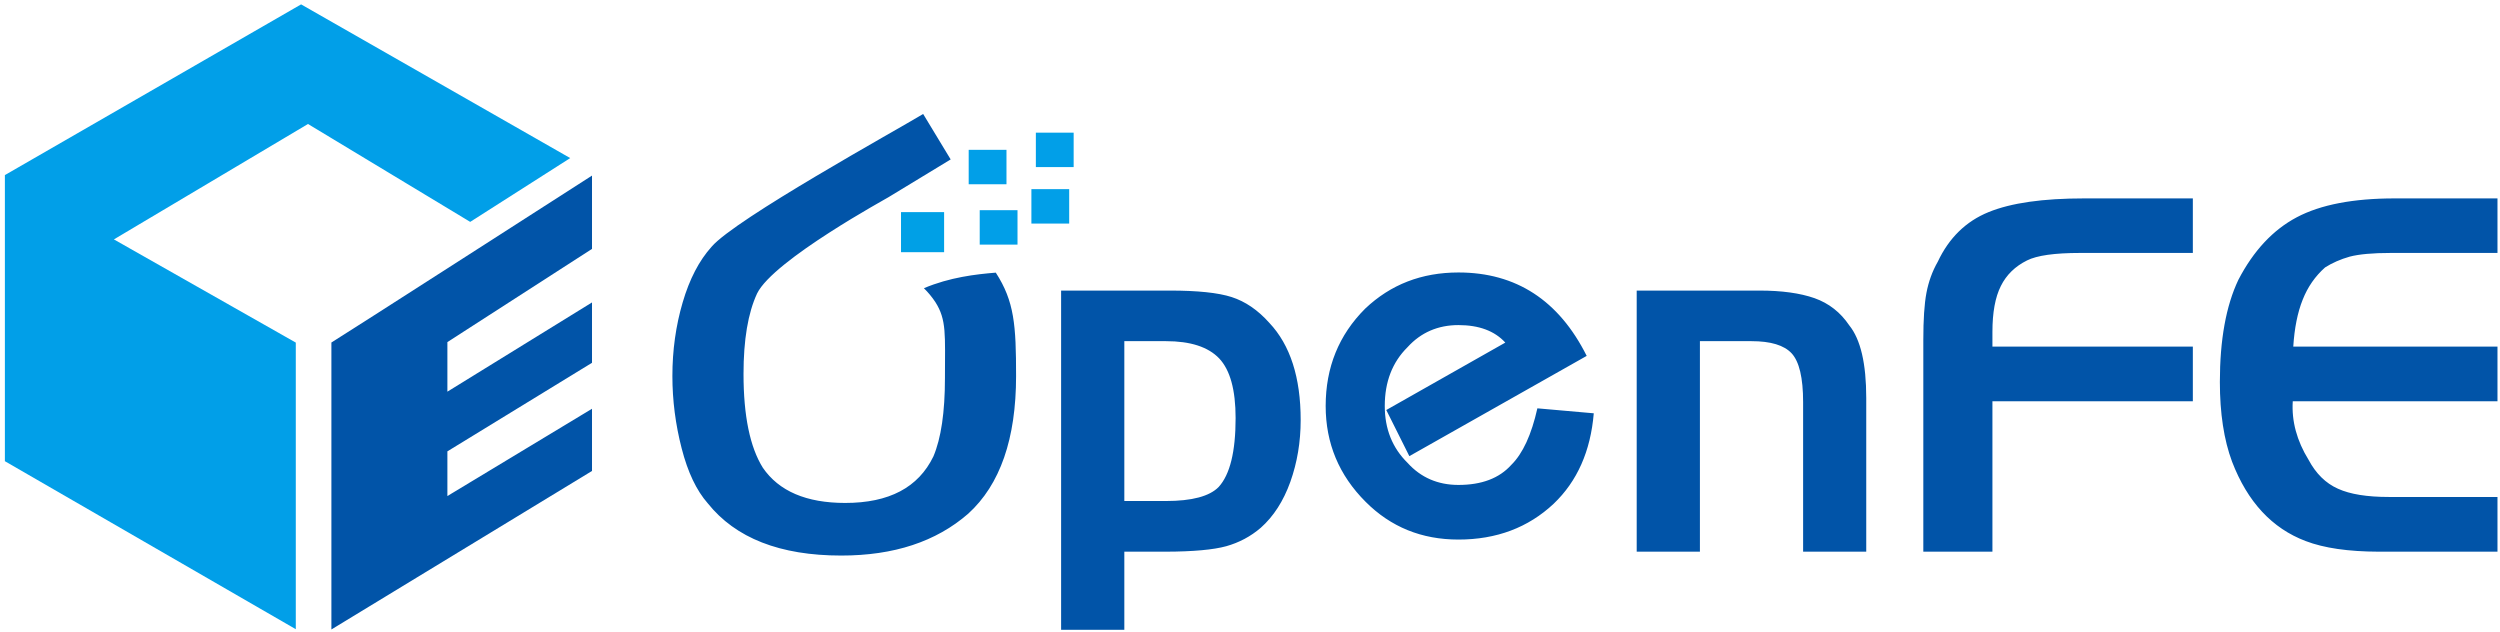
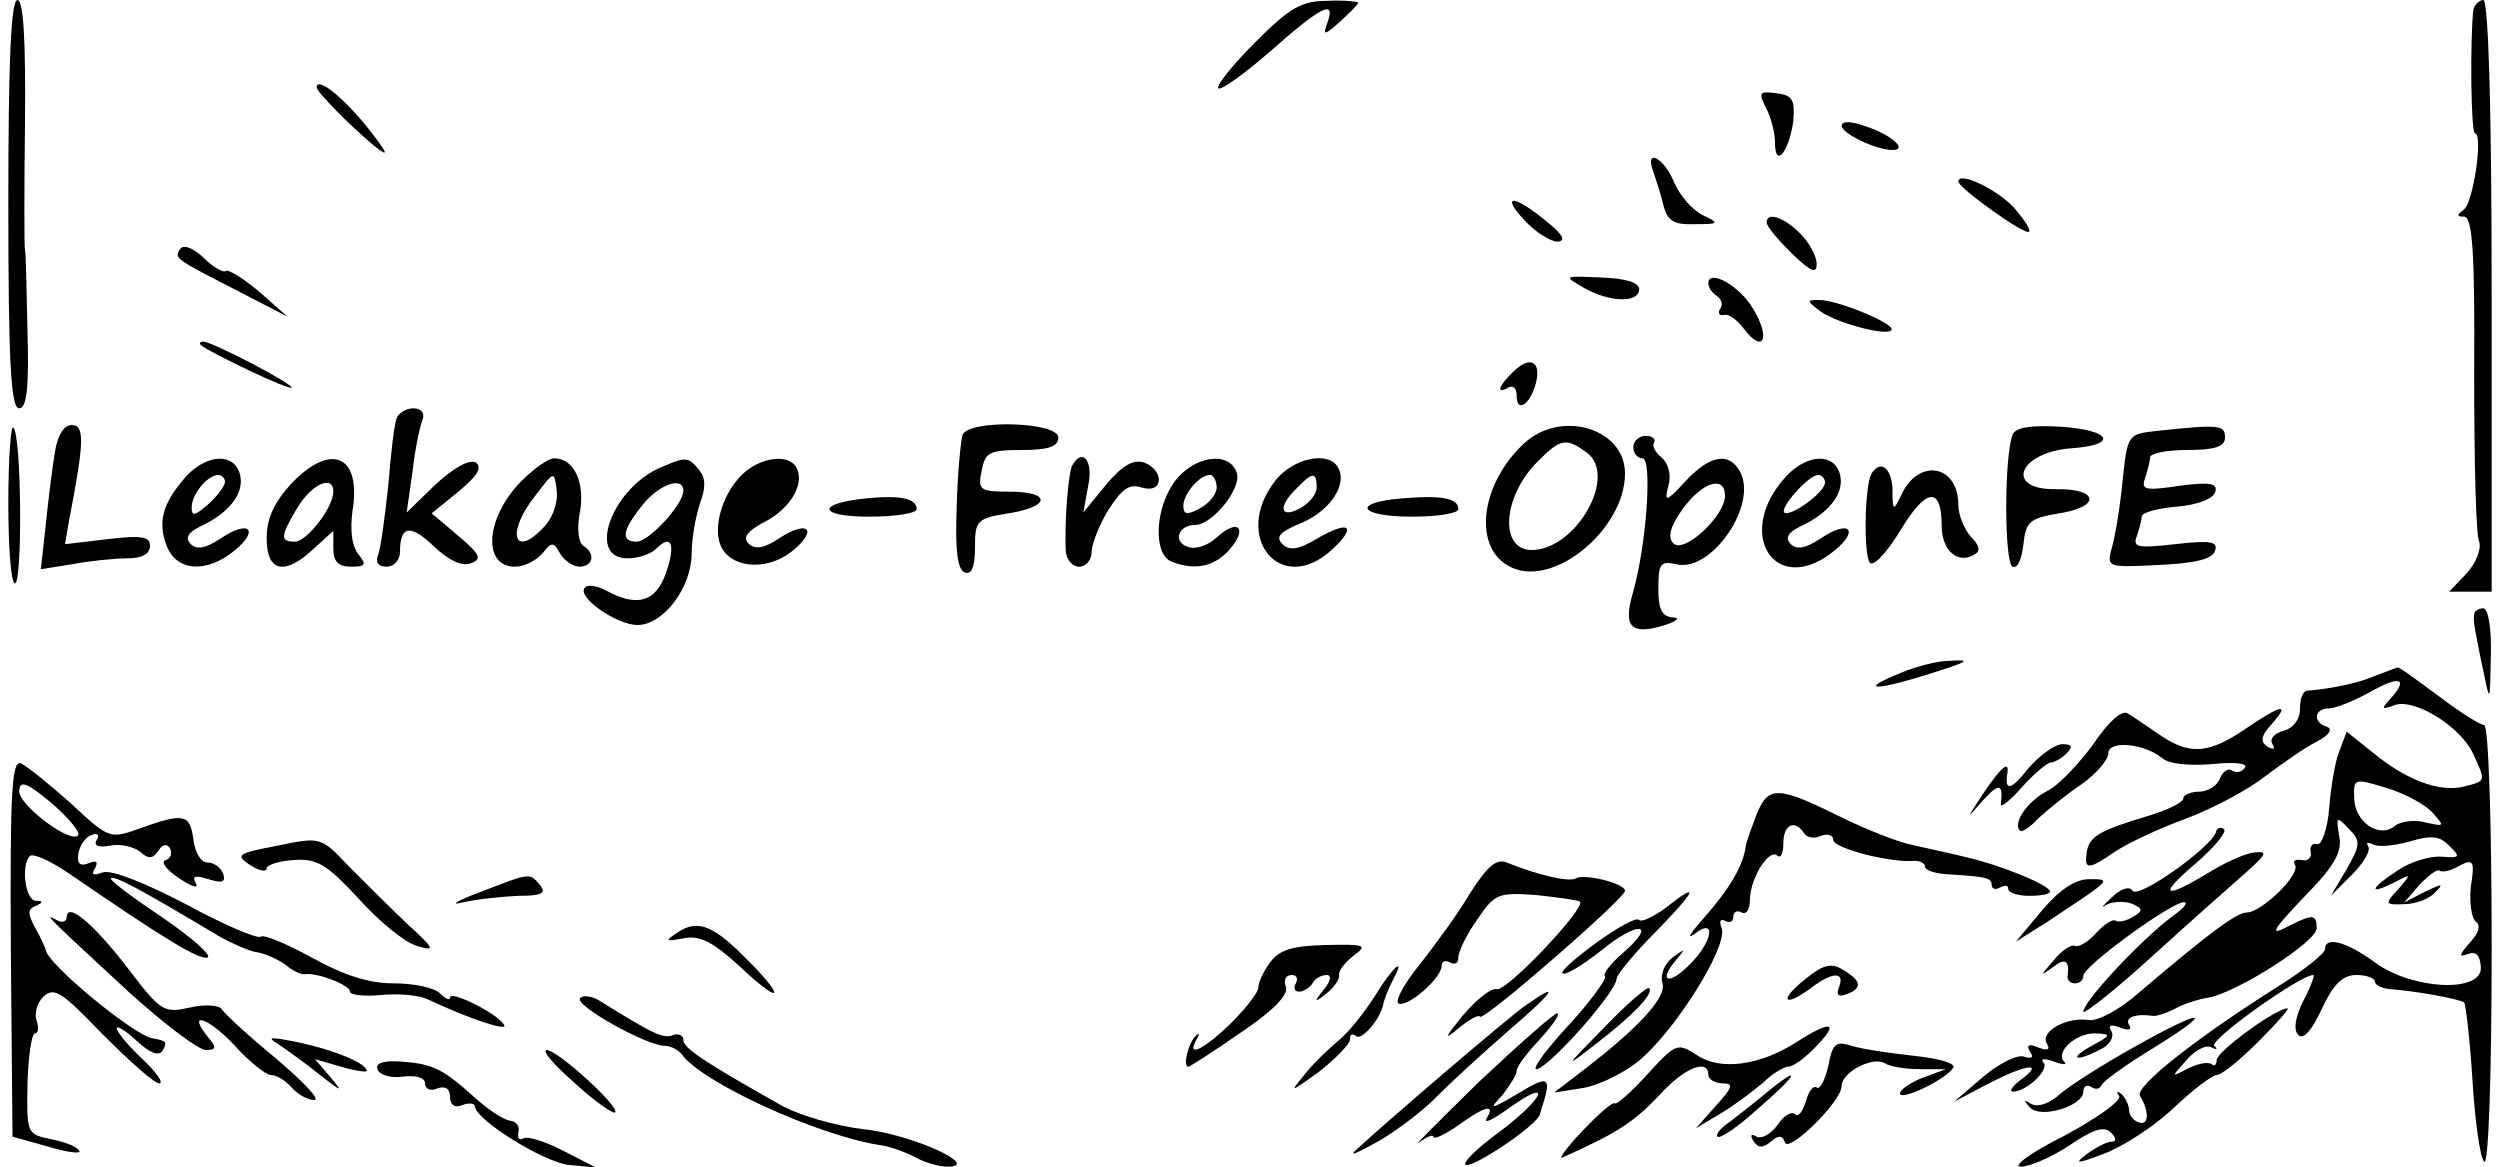
- <svg xmlns="http://www.w3.org/2000/svg" xml:space="preserve" width="297mm" height="75mm" version="1.1" style="shape-rendering:geometricPrecision; text-rendering:geometricPrecision; image-rendering:optimizeQuality; fill-rule:evenodd; clip-rule:evenodd" viewBox="0 0 29700 7500">
-   <defs>
-     <style type="text/css">
-    
-     .fil2 {fill:#00A0E6}
-     .fil0 {fill:#0154A8}
-     .fil1 {fill:#019FE8}
-    
-   </style>
-   </defs>
-   <g id="图层_x0020_1">
-     <path class="fil0" d="M10553 2344c6,0 -1366,745 -1559,1143 -108,232 -161,551 -161,955 0,499 77,870 229,1114 191,279 517,419 979,419 521,0 869,-183 1048,-553 91,-215 137,-525 137,-932 0,-514 22,-689 -115,-903 -40,-60 -85,-114 -135,-163 306,-130 619,-166 854,-185 221,342 241,624 241,1228 0,745 -189,1291 -569,1636 -381,332 -883,497 -1508,497 -727,0 -1255,-207 -1586,-621 -133,-151 -237,-368 -310,-653 -73,-283 -110,-570 -110,-859 0,-306 41,-598 122,-874 81,-277 196,-498 344,-662 281,-329 2193,-1383 2513,-1577l327 540 -741 450zm2053 1108l1292 0c327,0 572,25 734,77 161,52 311,153 448,307 248,263 372,648 372,1154 0,260 -41,505 -123,735 -82,228 -199,410 -351,545 -121,104 -258,176 -410,219 -153,42 -392,64 -717,65l-494 0 0 928 -751 0 0 -4030zm751 601l0 1899 494 0c309,0 519,-56 627,-167 134,-147 201,-419 201,-818 0,-336 -65,-571 -195,-709 -131,-137 -342,-205 -633,-205l-494 0zm3386 1366l-274 -548 1414 -801c-127,-139 -313,-208 -557,-208 -243,0 -446,88 -604,262 -181,179 -271,412 -271,699 0,273 90,498 271,676 158,175 361,262 604,262 276,0 485,-79 628,-238 137,-135 240,-359 310,-672l670 59c-38,451 -197,808 -477,1075 -302,283 -679,425 -1131,425 -437,0 -803,-149 -1101,-447 -318,-317 -476,-697 -476,-1140 0,-458 156,-844 470,-1157 302,-286 670,-429 1107,-429 685,0 1193,331 1524,991l-2107 1191zm2701 -1967l1459 0c264,0 481,30 653,90 172,61 309,169 413,323 135,167 202,454 202,864l0 1825 -750 0 0 -1778c0,-288 -46,-480 -136,-578 -90,-97 -249,-145 -478,-145l-612 0 0 2501 -751 0 0 -3102zm6607 666l0 649 -2381 0 0 1787 -821 0 0 -2516c0,-240 12,-426 37,-558 25,-132 69,-256 135,-371 133,-283 335,-480 603,-589 269,-110 647,-163 1136,-163l1291 0 0 648 -1339 0c-304,0 -514,30 -631,89 -141,70 -245,171 -311,304 -67,133 -100,315 -100,544l0 176 2381 0zm3619 -1761l0 648 -1268 0c-214,0 -377,15 -488,44 -109,31 -207,74 -292,128 -117,104 -206,231 -266,383 -61,152 -98,338 -112,558l2426 0 0 649 -2432 0c-15,236 48,469 188,696 87,163 203,278 349,343 145,66 347,98 603,98l1292 0 0 650 -1411 0c-362,-1 -650,-43 -867,-126 -400,-151 -692,-466 -875,-943 -97,-260 -145,-576 -145,-947 0,-500 73,-905 220,-1214 180,-346 412,-594 694,-743 284,-150 671,-224 1163,-224l1221 0z" />
-     <rect class="fil1" x="11639" y="2497" width="449" height="409" />
-     <rect class="fil2" x="10704" y="2520" width="512" height="476" />
-     <rect class="fil1" x="12253" y="2247" width="449" height="409" />
-     <rect class="fil1" x="12306" y="1576" width="449" height="409" />
-     <rect class="fil1" x="11508" y="1780" width="449" height="409" />
-     <polygon class="fil1" points="58,2080 58,5479 3514,7475 3514,4070 1353,2844 3659,1473 5586,2636 6774,1878 3577,52 " />
-     <path class="fil0" d="M3937 4069c38,-19 3096,-1983 3096,-1983l0 871 -1718 1107 0 589 1718 -1060 0 717 -1718 1052 0 531 1718 -1037 0 739 -3096 1883 0 -3409z" />
+ <svg xmlns="http://www.w3.org/2000/svg" version="1.0" width="300pt" height="140pt" viewBox="0 0 300 140" preserveAspectRatio="xMidYMid meet">
+   <g transform="translate(0,140) scale(0.1,-0.1)" fill="#000000" stroke="none">
+     <path d="M10 1155 c0 -189 3 -245 13 -245 9 0 12 24 10 92 -1 51 -2 95 -3 98 -1 3 -1 71 0 153 1 100 -2 147 -9 147 -8 0 -11 -76 -11 -245z" />
+     <path d="M1506 1349 c-27 -27 -47 -52 -44 -55 3 -3 32 18 63 45 61 54 78 62 68 34 -6 -16 -4 -16 15 1 12 11 22 21 22 23 0 1 -17 3 -37 2 -32 0 -46 -9 -87 -50z" />
+     <path d="M2968 1388 c-4 -35 -3 -148 2 -148 10 0 -2 -85 -14 -92 -8 -6 -8 -8 1 -8 10 0 13 -45 12 -187 0 -104 2 -195 6 -203 3 -9 -4 -26 -15 -38 l-21 -22 26 0 25 0 0 355 c0 230 -4 355 -10 355 -5 0 -11 -6 -12 -12z" />
+     <path d="M380 1295 c0 -5 40 -46 69 -70 19 -15 17 -10 -8 22 -29 36 -61 62 -61 48z" />
+     <path d="M2119 1271 c6 -11 11 -30 11 -42 0 -32 17 -11 22 26 2 25 -1 31 -20 33 -21 3 -22 1 -13 -17z" />
+     <path d="M2210 1249 c0 -9 41 -29 61 -29 19 0 -1 18 -31 28 -19 7 -30 7 -30 1z" />
+     <path d="M1984 1194 c3 -9 9 -27 12 -40 5 -19 12 -24 38 -23 29 0 30 1 9 11 -12 6 -27 23 -34 39 -12 30 -36 42 -25 13z" />
+     <path d="M2350 1182 c1 -8 80 -65 85 -60 2 2 -5 13 -15 25 -18 23 -70 49 -70 35z" />
+     <path d="M1830 1135 c13 -14 31 -25 39 -25 11 1 6 9 -14 25 -39 32 -55 32 -25 0z" />
+     <path d="M2120 1133 c0 -5 14 -21 30 -37 23 -22 30 -25 30 -13 0 10 -9 26 -20 37 -20 20 -40 26 -40 13z" />
+     <path d="M216 1101 c-7 -11 -7 -11 71 -51 l58 -30 -34 30 c-19 16 -37 27 -40 25 -2 -3 -15 4 -27 16 -13 12 -24 16 -28 10z" />
+     <path d="M1900 1055 c31 -18 67 -19 67 -2 0 8 -16 13 -46 14 -45 2 -45 2 -21 -12z" />
+     <path d="M2050 1060 c0 -5 5 -12 10 -15 6 -4 8 -11 4 -16 -3 -5 -1 -8 5 -7 5 2 16 -6 24 -17 23 -30 32 -11 11 24 -16 28 -54 49 -54 31z" />
+     <path d="M2185 1026 c22 -15 85 -31 85 -21 0 8 -65 35 -87 35 -16 0 -15 -1 2 -14z" />
+     <path d="M241 986 c10 -9 109 -56 109 -51 0 5 -95 55 -106 55 -4 0 -5 -2 -3 -4z" />
+     <path d="M1816 954 c-18 -17 -21 -28 -6 -19 6 3 10 -1 10 -10 0 -21 16 -11 23 15 7 26 -7 34 -27 14z" />
+     <path d="M476 898 c-3 -7 -7 -43 -10 -80 -4 -37 -9 -75 -12 -83 -4 -10 0 -15 10 -15 9 0 16 8 16 18 0 32 13 33 41 6 18 -17 34 -24 44 -20 14 5 11 11 -15 33 l-32 27 32 26 c23 19 29 29 21 35 -8 4 -26 -6 -48 -26 l-35 -34 7 49 c3 27 9 55 12 62 3 8 -1 14 -11 14 -9 0 -18 -6 -20 -12z" />
+     <path d="M10 797 c0 -53 3 -97 8 -97 9 0 8 178 -2 187 -3 3 -6 -37 -6 -90z" />
+     <path d="M66 858 c-3 -18 -8 -57 -11 -87 l-6 -54 38 6 c21 4 50 7 66 7 17 0 27 5 27 15 0 11 -10 13 -51 8 l-51 -6 5 29 c18 93 19 114 3 114 -9 0 -17 -12 -20 -32z" />
+     <path d="M1155 878 c-2 -7 -6 -46 -7 -87 -2 -52 1 -75 10 -78 8 -3 12 7 12 30 0 32 2 35 40 41 51 8 52 26 1 26 -35 0 -38 2 -33 25 4 22 9 25 48 25 32 0 44 4 44 15 0 19 -108 22 -115 3z" />
+     <path d="M1829 868 c-54 -50 -62 -128 -15 -149 51 -24 136 46 136 113 0 54 -77 77 -121 36z m75 -11 c38 -28 -13 -117 -66 -117 -39 0 -35 64 7 106 28 28 34 29 59 11z" />
+     <path d="M2415 878 c-10 -26 -10 -153 0 -158 6 -3 11 9 13 26 3 28 7 32 43 38 51 8 47 30 -4 29 -62 -1 -45 44 18 49 58 4 49 22 -13 26 -36 2 -54 -1 -57 -10z" />
+     <path d="M2589 883 c-36 -4 -36 -4 -42 -61 -3 -31 -9 -67 -13 -80 -6 -23 -5 -23 56 -20 44 2 65 7 68 17 4 11 -5 13 -48 8 -44 -5 -51 -4 -46 9 3 9 6 20 6 24 0 5 19 10 42 12 24 2 43 9 46 17 4 11 -5 13 -43 8 -40 -6 -46 -5 -41 9 3 9 6 20 6 25 0 5 20 9 45 9 33 0 45 4 45 15 0 15 -6 16 -81 8z" />
+     <path d="M1960 863 c0 -7 5 -13 11 -13 12 0 5 -105 -12 -163 -11 -39 -2 -49 36 -38 17 5 22 10 13 10 -14 1 -18 10 -18 35 0 30 3 33 21 29 42 -11 99 71 77 111 -13 24 -36 20 -65 -11 -24 -26 -26 -26 -21 -6 4 13 0 27 -8 34 -8 6 -12 15 -9 18 2 4 -2 8 -10 8 -8 0 -15 -6 -15 -14z m110 -58 c0 -24 -49 -70 -62 -57 -7 7 -4 20 11 41 24 33 51 41 51 16z" />
+     <path d="M223 828 c-28 -32 -34 -54 -23 -83 12 -31 48 -33 81 -6 31 25 18 38 -16 15 -18 -12 -29 -14 -36 -7 -8 8 -3 15 17 24 33 17 49 41 41 63 -9 23 -40 20 -64 -6z m47 -6 c0 -5 -9 -17 -20 -27 -16 -14 -20 -15 -20 -4 0 16 19 39 32 39 4 0 8 -4 8 -8z" />
+     <path d="M349 819 c-20 -22 -29 -41 -29 -65 0 -41 22 -45 57 -12 l23 21 0 -21 c0 -16 6 -22 21 -22 18 0 19 2 9 15 -8 10 -10 29 -7 52 11 67 -26 83 -74 32z m51 -9 c0 -19 -32 -60 -46 -60 -18 0 -18 6 3 41 17 28 43 40 43 19z" />
+     <path d="M626 823 c-43 -43 -48 -103 -8 -103 11 0 25 7 33 16 11 14 13 14 21 0 5 -9 16 -16 23 -16 17 0 20 16 5 25 -6 4 -8 21 -4 41 6 35 -7 64 -31 64 -7 0 -24 -12 -39 -27z m28 -54 c-37 -41 -48 -9 -11 37 22 29 22 29 25 6 2 -13 -4 -32 -14 -43z" />
+     <path d="M795 840 c-60 -24 -92 -110 -42 -110 13 0 28 5 35 12 18 18 23 4 11 -30 -12 -34 -34 -41 -71 -21 -11 6 -23 8 -26 4 -11 -11 38 -45 63 -45 31 0 65 45 65 86 0 18 5 45 10 60 7 19 7 30 -1 40 -13 16 -16 16 -44 4z m25 -29 c0 -16 -41 -61 -56 -61 -19 0 -18 13 7 44 20 25 49 35 49 17z" />
+     <path d="M890 830 c-25 -25 -36 -68 -23 -89 15 -24 56 -25 84 -2 31 25 19 38 -16 15 -18 -12 -29 -14 -37 -6 -7 7 -1 15 20 26 31 16 49 47 37 66 -10 16 -44 11 -65 -10z" />
+     <path d="M1287 842 c-5 -7 -10 -72 -8 -104 1 -10 8 -18 16 -18 8 0 15 8 15 18 0 9 9 32 20 50 16 25 25 32 40 27 26 -8 28 20 3 30 -13 4 -26 -3 -46 -27 l-27 -33 6 33 c6 29 -7 45 -19 24z" />
+     <path d="M1411 824 c-25 -32 -28 -89 -5 -98 28 -11 51 -6 69 14 23 26 11 39 -15 15 -11 -10 -26 -15 -35 -11 -18 6 -11 26 9 26 21 0 57 45 50 63 -9 26 -50 20 -73 -9z m49 -9 c0 -8 -9 -19 -20 -25 -15 -8 -20 -8 -20 3 0 14 19 37 32 37 4 0 8 -7 8 -15z" />
+     <path d="M1531 824 c-54 -68 6 -141 68 -83 30 28 20 35 -18 13 -23 -14 -34 -15 -42 -7 -9 9 -3 15 24 26 34 15 55 47 42 67 -12 19 -53 10 -74 -16z m49 -9 c0 -8 -9 -19 -20 -25 -24 -13 -27 2 -4 24 19 20 24 20 24 1z" />
+     <path d="M2143 828 c-63 -69 -12 -146 58 -89 31 25 18 38 -16 15 -18 -12 -29 -14 -36 -7 -8 8 -3 15 17 24 33 17 49 41 41 63 -9 23 -40 20 -64 -6z m47 -7 c0 -12 -42 -42 -49 -36 -5 6 29 45 41 45 4 0 8 -4 8 -9z" />
+     <path d="M2246 832 c-9 -15 -10 -106 -1 -108 6 -2 22 17 37 42 30 49 48 50 48 3 0 -30 20 -47 40 -34 7 4 5 11 -5 21 -8 9 -15 26 -15 38 0 48 -47 57 -68 13 -10 -21 -11 -21 -11 6 -1 25 -14 36 -25 19z" />
+     <path d="M1040 802 c-61 -6 -59 -22 3 -22 31 0 57 4 57 9 0 13 -20 17 -60 13z" />
+     <path d="M1683 802 c-62 -5 -53 -22 12 -22 30 0 55 4 55 9 0 13 -19 17 -67 13z" />
+     <path d="M2969 663 c-1 -5 0 -12 1 -18 1 -5 5 -28 10 -50 8 -39 8 -39 9 18 1 32 -3 57 -9 57 -5 0 -11 -3 -11 -7z" />
+     <path d="M2282 593 c-47 -19 -39 -23 16 -7 65 20 71 23 41 21 -14 0 -40 -7 -57 -14z" />
+     <path d="M2850 589 c-21 -9 -50 -15 -82 -18 -5 -1 -8 -10 -8 -22 0 -12 -8 -23 -20 -26 -11 -3 -17 -10 -13 -16 4 -6 1 -7 -6 -3 -9 6 -8 13 5 27 23 26 12 24 -32 -6 -44 -30 -67 -31 -102 -7 -15 10 -32 22 -39 26 -7 4 -23 -10 -41 -37 -17 -23 -41 -49 -55 -56 -25 -13 -42 -39 -33 -48 2 -2 12 4 22 15 11 10 34 29 52 41 17 12 32 29 32 37 0 16 43 12 65 -6 8 -7 33 -9 59 -7 27 3 44 1 40 -4 -3 -5 -10 -7 -15 -4 -5 4 -12 -1 -15 -9 -3 -9 -15 -16 -25 -16 -10 0 -19 -4 -19 -8 0 -5 -19 -14 -42 -21 -60 -18 -71 -25 -74 -44 -3 -21 2 -21 34 1 15 10 53 28 86 40 32 12 75 35 95 51 20 15 47 34 61 41 15 8 20 15 12 18 -17 5 -15 22 3 22 8 0 30 9 50 20 35 20 46 16 23 -9 -11 -12 -10 -13 6 -7 24 8 79 -26 94 -59 15 -33 16 -32 -12 -39 -29 -7 -69 8 -110 42 l-30 24 -9 -24 c-5 -12 -10 -43 -12 -68 -2 -25 -9 -44 -14 -43 -6 2 -10 -3 -8 -10 1 -6 -4 -11 -11 -9 -8 1 -11 -1 -8 -6 7 -11 -40 -57 -58 -57 -12 0 -47 -26 -129 -96 -24 -21 -50 -35 -61 -33 -26 4 -58 -14 -50 -28 5 -8 1 -9 -10 -5 -11 5 -15 3 -10 -5 5 -7 2 -9 -7 -6 -8 3 -30 -8 -49 -24 l-35 -30 40 21 c46 24 69 27 41 6 -11 -8 -16 -15 -10 -15 17 1 44 27 36 35 -4 5 2 5 13 1 11 -4 16 -4 12 0 -11 11 13 34 37 34 20 -1 20 -2 -4 -15 -29 -16 -19 -20 11 -4 11 5 16 15 13 21 -5 8 -1 9 10 5 10 -4 15 -3 11 3 -6 9 8 14 28 11 4 -1 16 3 26 8 10 6 29 12 42 14 35 7 129 67 129 83 0 17 -5 17 -31 4 -28 -15 -24 -8 22 40 31 32 40 49 36 67 -4 23 -3 24 11 9 15 -15 15 -19 -2 -49 l-19 -32 25 25 c14 14 23 29 20 34 -3 5 -1 6 5 3 6 -4 25 -2 44 3 26 8 37 7 48 -5 14 -13 13 -15 -9 -13 -14 1 -37 -6 -52 -16 -34 -22 -37 -31 -5 -15 21 11 21 11 5 -8 -17 -18 -16 -19 7 -18 13 0 30 6 37 14 11 11 9 11 -12 1 l-25 -13 19 22 c11 11 21 19 24 16 3 -2 13 0 23 6 17 9 19 6 14 -25 -2 -20 1 -38 6 -42 6 -4 4 -13 -7 -25 -13 -15 -14 -18 -3 -14 10 4 15 -1 16 -15 3 -32 -82 -28 -127 5 -34 25 -60 32 -60 16 0 -5 -24 -24 -52 -42 -99 -62 -177 -123 -170 -134 11 -18 11 -36 -1 -32 -7 2 -12 9 -12 14 0 6 -4 15 -9 20 -5 4 -7 3 -3 -2 3 -6 -27 -27 -66 -48 -40 -20 -63 -37 -52 -37 11 0 38 12 59 26 28 19 41 23 49 15 7 -7 7 -11 1 -11 -6 0 -19 -7 -30 -15 -16 -12 -12 -12 22 1 23 9 60 33 83 55 22 21 46 39 51 39 6 0 28 18 50 40 22 22 38 40 35 40 -14 0 -85 -52 -85 -62 0 -6 -3 -8 -6 -5 -4 3 -16 1 -28 -5 -21 -11 -21 -11 -2 10 10 12 24 19 30 15 6 -3 8 -2 3 2 -6 7 103 85 119 85 2 0 -3 -14 -12 -31 -10 -20 -12 -35 -6 -41 6 -6 16 5 28 31 14 30 25 41 42 41 12 0 22 -4 22 -8 0 -4 8 -8 18 -9 31 -2 84 -12 89 -16 2 -3 7 -45 10 -94 3 -48 9 -92 14 -97 5 -6 9 97 9 257 0 157 -4 267 -9 267 -5 0 -30 16 -55 35 -26 19 -47 35 -49 34 -1 0 -13 -5 -27 -10z m68 -163 c16 -18 16 -18 -7 -13 -14 4 -31 1 -37 -4 -19 -16 -49 5 -49 34 -1 23 1 23 37 12 21 -6 46 -19 56 -29z" />
+     <path d="M2434 478 c-21 -27 -29 -28 -25 -5 2 15 -8 6 -29 -25 -21 -32 -21 -32 -1 -9 20 22 25 21 22 -4 -1 -5 11 4 25 20 15 17 31 30 35 30 4 0 13 5 19 11 8 8 6 11 -5 11 -9 0 -27 -13 -41 -29z" />
+     <path d="M13 262 l2 -226 43 -12 c23 -7 40 -9 37 -5 -2 5 -18 11 -34 14 -29 6 -29 7 -28 67 1 33 5 60 9 60 4 0 5 7 2 15 -3 8 0 21 8 29 13 12 22 6 71 -45 32 -32 62 -59 68 -59 6 0 -3 13 -20 29 -17 16 -31 33 -31 37 0 4 11 -3 24 -15 15 -14 26 -19 31 -12 6 11 5 12 -12 15 -23 4 -127 90 -128 106 -1 3 -6 15 -13 27 -9 17 -9 22 1 26 9 4 9 6 0 6 -13 1 -18 43 -7 54 4 3 25 -6 48 -22 115 -79 155 -103 165 -100 6 2 -19 24 -54 48 -36 24 -64 45 -62 47 4 4 37 -14 129 -69 16 -9 38 -19 48 -20 10 -2 25 -9 33 -15 8 -7 19 -12 23 -11 15 2 54 -13 54 -21 0 -4 17 -6 38 -4 20 2 46 0 57 -6 49 -23 95 -38 90 -30 -8 14 -65 42 -65 33 0 -4 -5 -2 -12 5 -7 7 -32 12 -56 12 -30 0 -60 10 -98 31 -31 17 -58 28 -61 25 -4 -3 -44 14 -90 39 -50 26 -90 42 -100 38 -11 -4 -14 -3 -9 5 4 8 2 10 -8 6 -10 -4 -14 0 -12 12 2 10 9 20 16 22 7 3 10 0 6 -6 -4 -7 2 -9 15 -7 13 3 29 -1 37 -7 10 -9 15 -9 22 1 5 8 10 9 14 3 3 -6 1 -12 -5 -14 -7 -2 1 -12 16 -22 15 -10 24 -13 20 -6 -5 9 -1 10 15 5 16 -5 21 -4 18 6 -3 8 -11 14 -19 14 -8 0 -15 12 -17 28 -4 30 -11 32 -64 13 -36 -13 -37 -13 -83 30 -26 23 -53 45 -60 48 -11 4 -13 -37 -12 -222z m81 136 c-8 -12 -72 36 -71 53 1 13 9 10 38 -14 21 -18 35 -35 33 -39z" />
+     <path d="M2108 423 c-6 -16 -12 -32 -13 -38 -3 -24 -20 -52 -49 -85 -17 -19 -23 -28 -13 -21 28 22 22 -11 -8 -39 -25 -24 -35 -16 -12 10 10 12 9 12 -6 1 -10 -8 -15 -21 -12 -31 5 -17 -29 -54 -100 -108 l-30 -23 32 5 c17 2 48 16 67 31 43 33 110 139 102 161 -3 8 -2 12 4 9 6 -3 10 -1 10 5 0 6 5 8 10 5 6 -3 10 4 10 17 1 26 24 61 33 51 4 -3 7 3 7 15 0 23 14 29 25 12 3 -5 12 -7 20 -3 8 3 15 1 15 -5 0 -10 70 -28 98 -25 6 0 12 -3 12 -7 0 -4 11 -8 25 -9 48 -3 55 -4 55 -13 0 -5 5 -6 10 -3 6 3 10 3 10 -2 0 -4 11 -8 25 -8 14 0 25 2 25 5 0 8 -60 32 -99 41 -20 5 -49 11 -66 15 -16 3 -57 19 -89 35 -73 36 -84 36 -98 2z" />
+     <path d="M2659 401 c-7 -19 -93 -80 -100 -70 -3 6 -14 3 -25 -8 -11 -10 -14 -14 -7 -9 7 4 21 5 30 2 15 -6 15 -9 3 -16 -8 -5 -17 -7 -21 -5 -3 3 -14 -4 -24 -15 -10 -11 -21 -17 -25 -15 -4 2 -16 -5 -26 -18 -16 -18 -16 -19 -1 -8 15 12 21 9 18 -11 0 -5 4 -8 9 -8 6 0 10 4 10 9 0 11 94 80 118 88 10 2 4 -6 -13 -18 -38 -29 -105 -101 -105 -113 0 -4 37 25 81 65 45 41 96 86 113 101 26 23 28 27 11 25 -11 -1 -37 -13 -56 -25 -53 -32 -60 -27 -14 12 22 19 37 37 34 41 -4 3 -9 2 -10 -4z" />
+     <path d="M332 385 c-47 -9 -50 -11 -32 -23 11 -7 20 -9 20 -4 0 4 15 9 33 10 27 2 39 -5 77 -46 25 -28 56 -53 70 -57 23 -7 22 -4 -11 26 -20 19 -51 50 -70 69 -34 36 -34 36 -87 25z" />
+     <path d="M1764 328 c-14 -24 -42 -62 -60 -85 -19 -23 -30 -44 -26 -47 10 -6 52 30 52 45 0 6 5 7 10 4 6 -3 10 -1 10 6 0 7 10 28 23 46 21 31 25 32 70 29 27 -3 50 -6 53 -8 7 -8 -89 -109 -100 -105 -6 2 -24 -12 -41 -32 -21 -26 -23 -30 -6 -16 13 11 25 18 27 15 4 -6 174 142 174 151 0 9 -49 21 -59 15 -8 -5 -46 4 -83 19 -12 5 -23 -4 -44 -37z" />
+     <path d="M575 329 c-27 -10 -36 -16 -20 -12 17 4 46 7 67 8 28 0 34 3 26 13 -13 15 -11 15 -73 -9z" />
+     <path d="M2450 307 l-31 -37 38 24 c77 51 78 51 50 51 -17 0 -36 -13 -57 -38z" />
+     <path d="M1998 310 c-14 -10 -28 -17 -31 -14 -3 4 -26 -9 -51 -27 -25 -18 -44 -35 -41 -37 3 -3 23 9 46 27 45 37 69 34 26 -3 -15 -13 -24 -25 -21 -28 2 -3 -19 -32 -48 -63 -29 -32 -43 -53 -31 -47 23 13 93 93 93 108 0 4 21 30 47 56 49 50 54 62 11 28z" />
+     <path d="M80 299 c0 -5 -6 -7 -12 -3 -17 9 -11 4 85 -85 43 -39 85 -71 94 -71 13 0 13 3 3 15 -27 33 0 24 31 -9 18 -20 38 -36 44 -36 7 0 18 -7 25 -15 7 -8 19 -15 27 -15 8 0 -13 22 -46 50 -33 27 -62 54 -65 59 -3 5 -21 6 -38 2 -31 -7 -35 -5 -73 45 -42 55 -75 83 -75 63z" />
+     <path d="M810 279 c-12 -8 -10 -9 10 -5 20 4 35 -4 68 -34 52 -49 56 -38 4 13 -39 39 -57 44 -82 26z" />
+     <path d="M1524 245 c-8 -11 -14 -24 -14 -30 0 -6 -15 -25 -33 -43 -33 -32 -54 -42 -41 -19 4 6 3 8 -1 4 -9 -8 -16 -37 -9 -37 2 0 30 18 63 41 39 26 58 46 54 55 -3 8 0 14 7 14 6 0 8 -4 5 -10 -3 -5 -2 -10 4 -10 5 0 13 5 16 10 3 6 11 10 17 10 6 0 5 -7 -3 -17 -13 -16 -12 -17 3 -5 10 8 16 18 15 22 -1 5 7 15 17 23 18 13 14 14 -33 13 -41 -1 -56 -6 -67 -21z" />
+     <path d="M2165 224 c-32 -26 -23 -33 9 -9 25 19 40 19 33 1 -4 -10 -1 -13 9 -9 19 7 18 16 -4 29 -14 9 -24 7 -47 -12z" />
+     <path d="M1650 205 c-12 -19 -31 -43 -43 -53 -12 -10 -31 -28 -42 -42 -18 -22 -17 -21 18 4 20 16 37 33 37 39 0 6 3 7 7 4 6 -7 29 19 33 38 1 6 6 18 11 28 17 31 1 18 -21 -18z" />
+     <path d="M1925 167 c-48 -49 -49 -50 -9 -19 44 34 69 60 63 66 -2 3 -27 -19 -54 -47z" />
+     <path d="M696 202 c-6 -9 80 -57 102 -57 7 0 16 -5 20 -10 24 -34 162 -97 237 -109 11 -1 30 -8 42 -14 12 -7 30 -12 40 -12 42 0 -43 39 -101 45 -34 4 -79 17 -101 30 -87 49 -115 67 -115 77 0 6 -6 8 -12 6 -12 -5 -24 1 -90 42 -9 5 -19 6 -22 2z" />
+     <path d="M1830 193 c-20 -14 -164 -137 -205 -175 -5 -6 8 1 30 13 22 13 54 37 70 54 17 17 55 52 85 78 56 48 64 61 20 30z" />
+     <path d="M1775 102 c-49 -48 -82 -81 -72 -73 9 7 17 10 17 7 0 -4 13 2 29 13 33 24 46 27 35 9 -4 -7 7 -2 25 11 54 39 46 15 -8 -26 -29 -21 -47 -39 -42 -41 10 -3 86 48 89 61 1 4 2 8 3 10 11 35 7 37 -29 15 -34 -20 -36 -20 -19 -2 9 12 17 24 17 29 0 5 12 21 27 37 14 15 25 30 22 32 -2 2 -44 -35 -94 -82z" />
+     <path d="M2560 143 c-36 -20 -75 -45 -87 -55 -13 -12 -27 -17 -35 -13 -10 6 -10 5 -2 -4 13 -14 64 2 64 19 0 6 4 9 9 6 5 -4 11 -3 13 2 1 4 30 25 63 45 76 47 60 48 -25 0z" />
+     <path d="M2155 149 c-44 -28 -91 -34 -119 -15 -23 15 -25 14 -59 -23 -20 -22 -37 -37 -39 -35 -3 2 -20 -13 -39 -33 -19 -20 -29 -34 -24 -32 69 31 87 43 123 82 27 27 52 36 52 17 0 -5 8 -10 17 -10 14 0 12 -5 -8 -27 l-24 -27 30 18 c17 10 39 27 51 37 11 11 25 19 30 19 6 0 21 11 34 25 28 29 17 31 -25 4z" />
+     <path d="M334 147 c10 -7 33 -23 50 -37 27 -21 28 -21 12 -2 l-18 21 31 -9 c17 -5 31 -7 31 -5 0 9 -39 25 -81 34 -35 7 -40 7 -25 -2z" />
+     <path d="M2194 121 c-4 -17 -10 -29 -14 -26 -4 3 -10 -5 -13 -17 -4 -12 -9 -19 -13 -15 -4 4 -14 -2 -21 -13 -8 -11 -19 -17 -25 -14 -7 4 -8 2 -4 -5 6 -9 11 -9 21 -1 9 8 14 8 17 -1 4 -13 68 49 68 68 0 16 37 36 52 27 6 -4 25 -7 42 -7 l31 0 -27 -10 c-16 -6 -28 -15 -28 -19 0 -10 56 17 64 31 3 5 -18 11 -47 14 -28 3 -62 8 -75 12 -19 6 -23 3 -28 -24z" />
+     <path d="M690 100 c24 -22 46 -37 48 -35 7 6 -69 75 -82 75 -6 -1 9 -18 34 -40z" />
+     <path d="M453 117 c2 -7 16 -11 30 -9 16 2 27 -1 27 -8 0 -7 7 -10 15 -6 9 3 15 0 15 -10 0 -10 6 -14 15 -10 8 3 15 2 15 -2 1 -16 83 -67 113 -70 l32 -3 -39 20 c-21 11 -43 18 -48 15 -5 -3 -7 0 -6 7 2 7 -2 13 -9 14 -6 0 -24 11 -40 25 -41 37 -52 43 -90 46 -23 2 -33 -2 -30 -9z" />
+     <path d="M2120 89 c-14 -12 -34 -27 -44 -35 -11 -7 -18 -16 -15 -18 3 -3 25 12 49 34 47 40 54 55 10 19z" />
  </g>
</svg>
